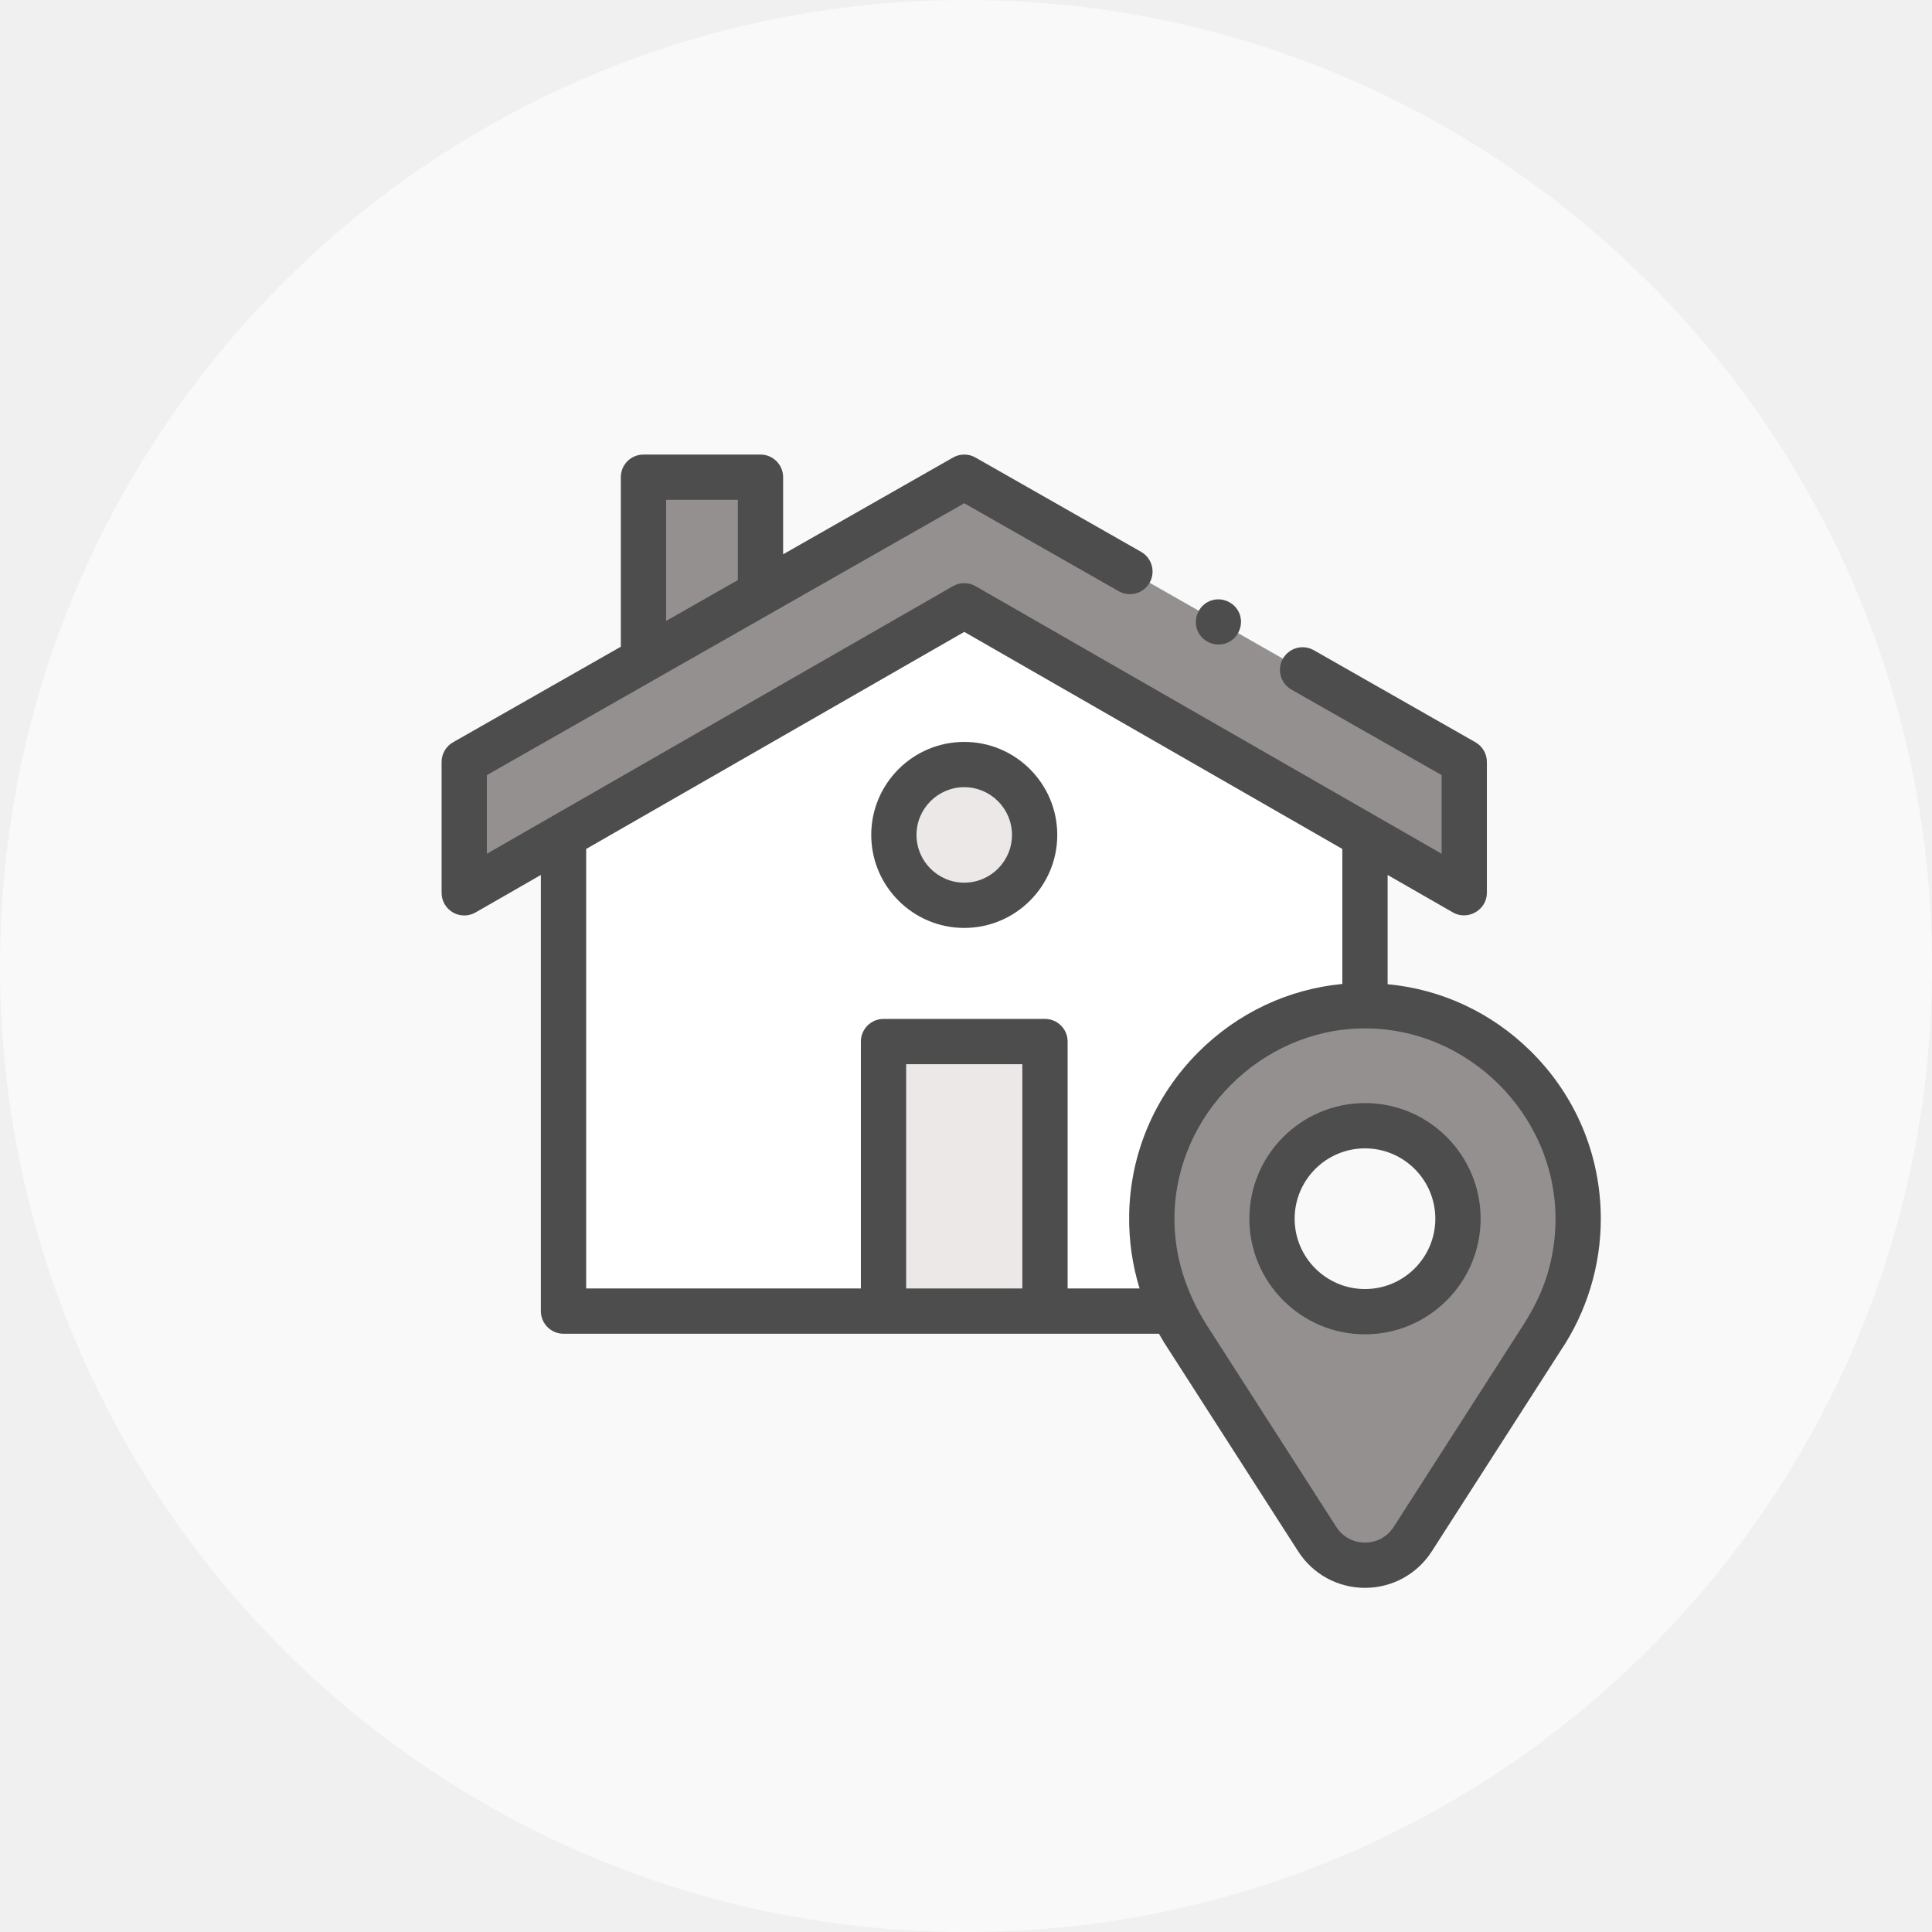
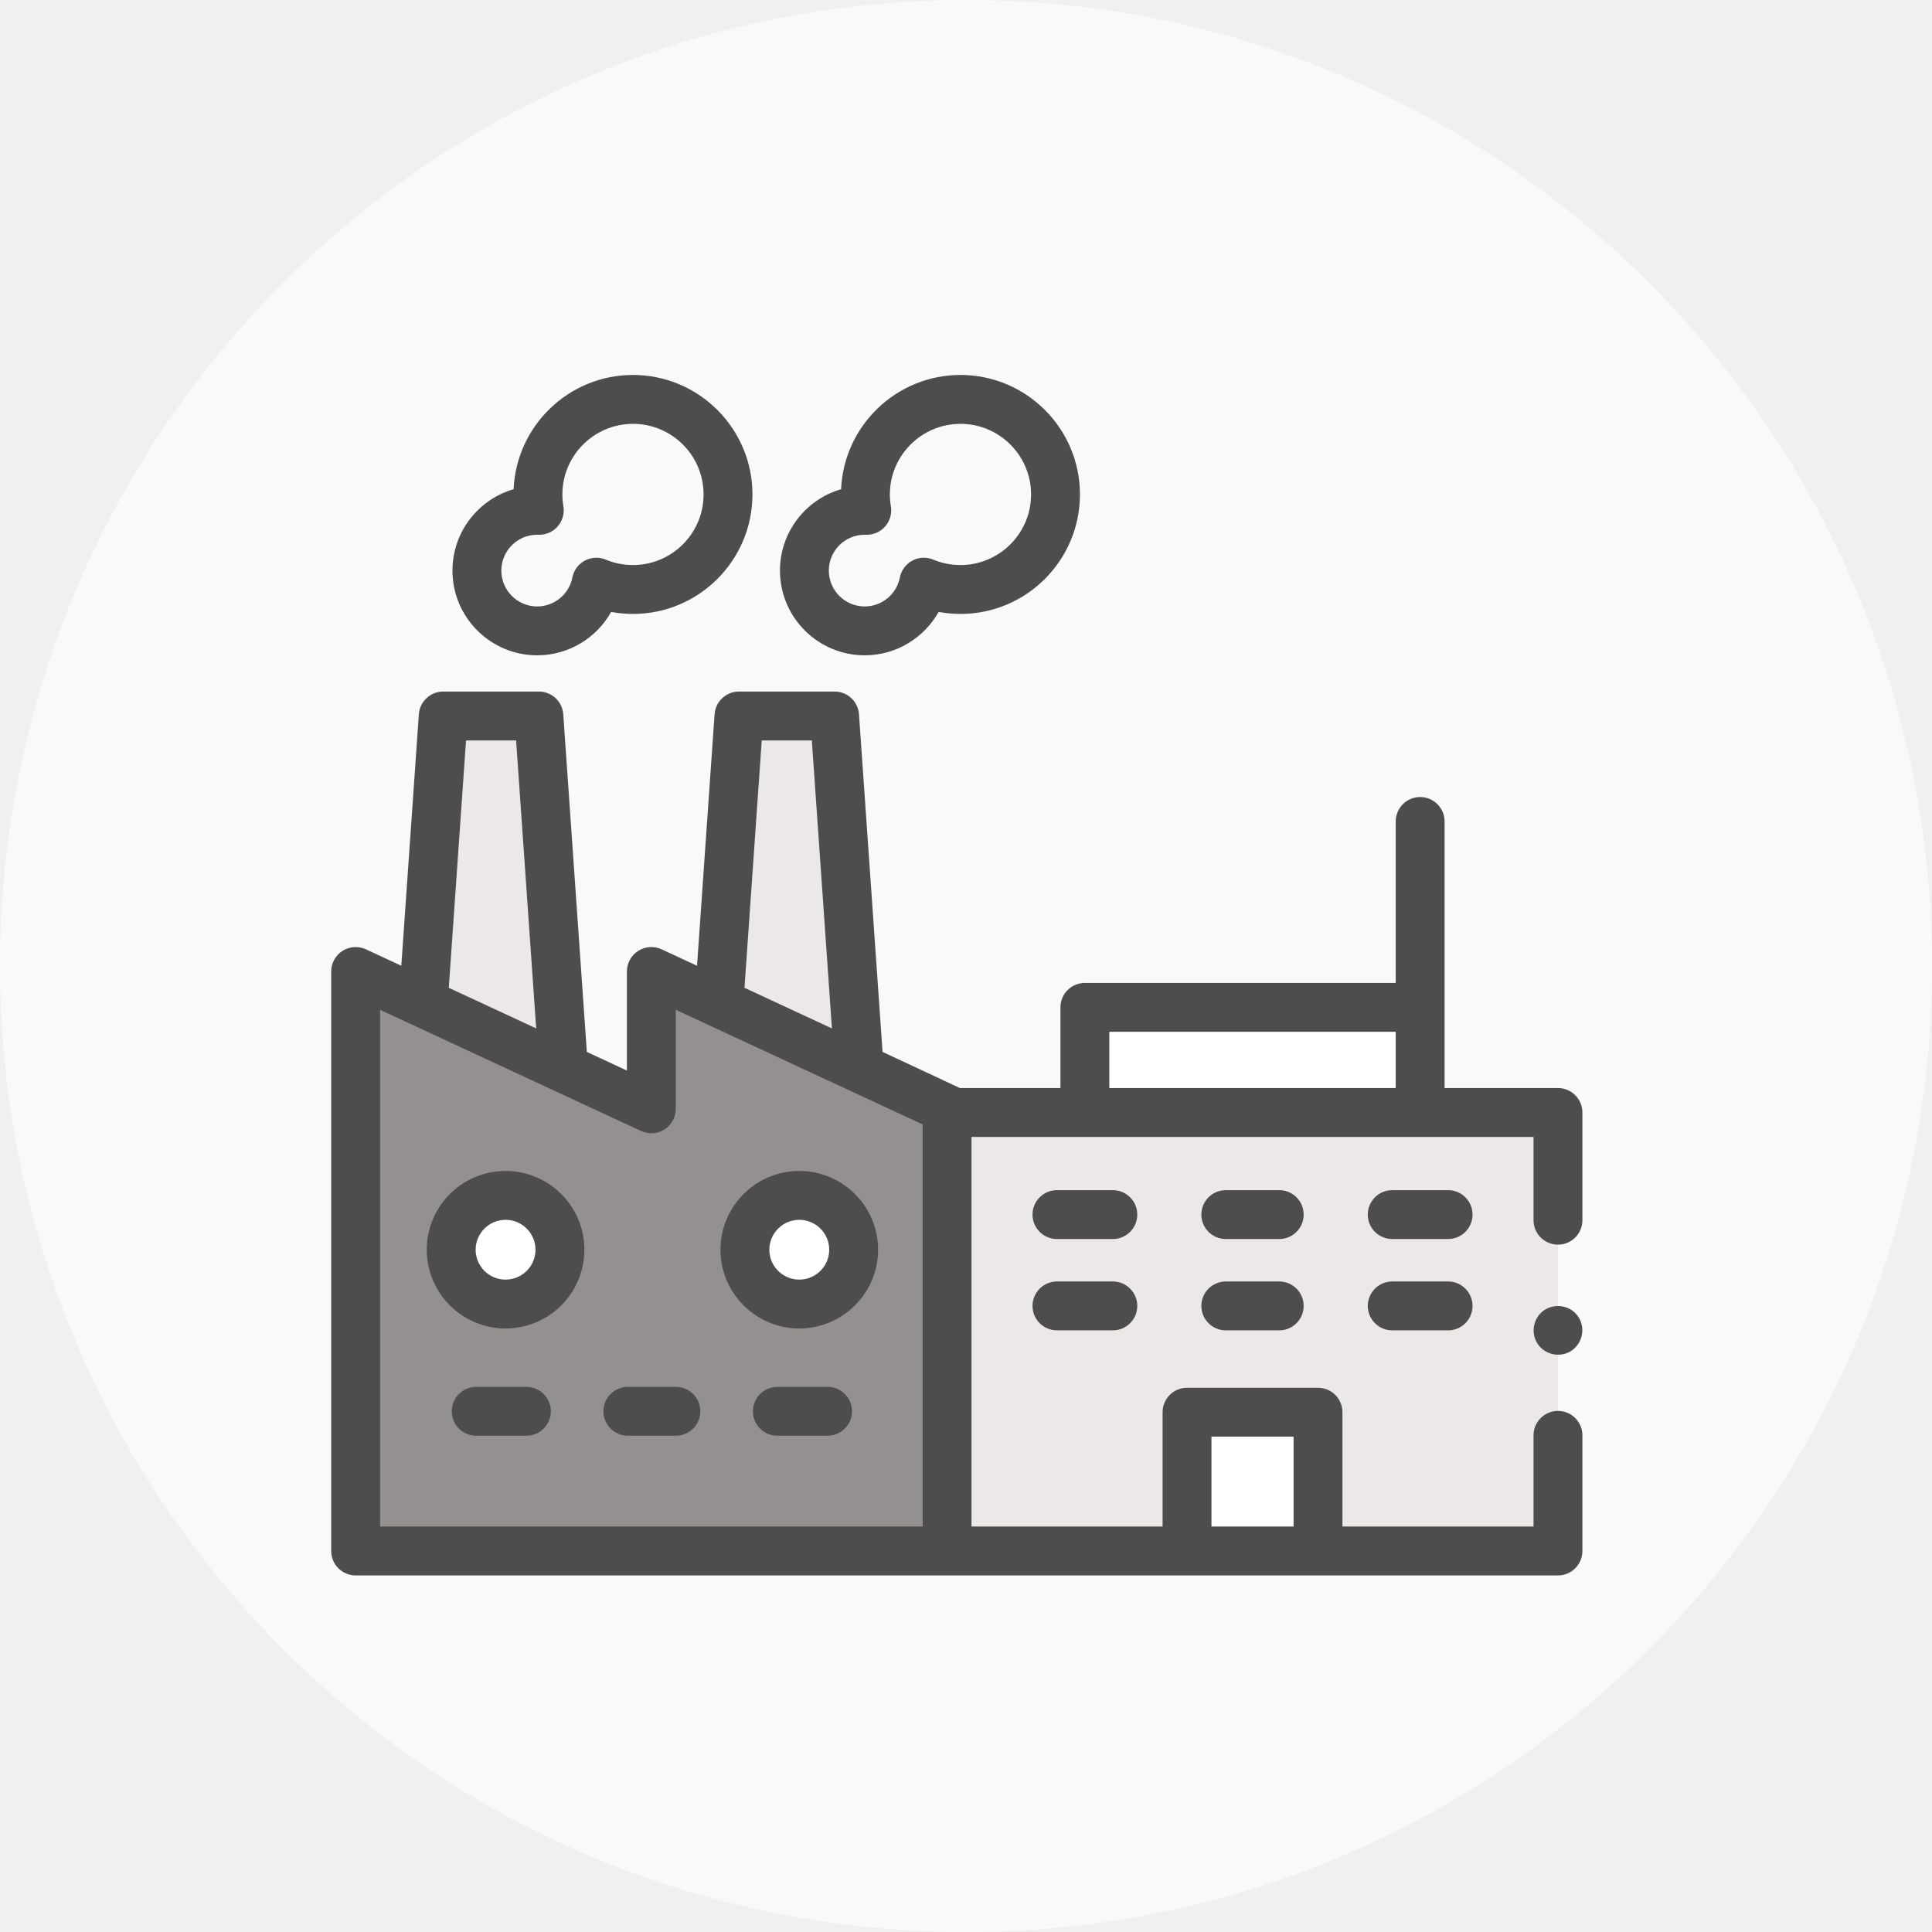
<svg xmlns="http://www.w3.org/2000/svg" width="105" height="105" viewBox="0 0 105 105" fill="none">
  <circle cx="52.5" cy="52.5" r="52.5" fill="#F9F9F9" />
-   <g clip-path="url(#clip0_1_2719)">
-     <path d="M74.019 54.661C67.778 54.749 62.685 59.842 62.599 66.082C62.564 68.547 63.299 70.837 64.579 72.73L71.587 83.647C72.801 85.539 75.567 85.539 76.78 83.647L83.789 72.73C85.077 70.823 85.77 68.548 85.77 66.247C85.77 59.794 80.493 54.572 74.019 54.661V54.661ZM74.184 71.287C71.392 71.287 69.13 69.026 69.13 66.234C69.13 63.443 71.392 61.18 74.184 61.18C76.974 61.18 79.237 63.443 79.237 66.234C79.237 69.026 76.974 71.287 74.184 71.287Z" fill="#949090" />
-     <path d="M74.184 45.426V54.648C74.129 54.648 74.074 54.648 74.018 54.649C67.778 54.735 62.686 59.829 62.598 66.07C62.572 67.929 62.985 69.69 63.739 71.255H30.627V45.376L52.405 32.922L74.184 45.426Z" fill="white" />
-     <path d="M48.018 56.606H56.793V71.256H48.018V56.606Z" fill="#ECE8E8" />
-     <path d="M79.579 41.41V48.524L52.405 32.923L25.23 48.524V41.41L52.405 25.935L79.579 41.41Z" fill="#949090" />
-     <path d="M34.971 35.863V25.935H41.331V32.241L34.971 35.863Z" fill="#949090" />
-     <path d="M52.825 49.649C54.937 49.649 56.649 47.937 56.649 45.825C56.649 43.712 54.937 42 52.825 42C50.712 42 49 43.712 49 45.825C49 47.937 50.712 49.649 52.825 49.649Z" fill="#ECE8E8" />
-     <path d="M83.182 57.121C81.059 55.027 78.34 53.765 75.414 53.489V47.552L78.966 49.591C79.77 50.053 80.809 49.451 80.809 48.524V41.41C80.809 40.968 80.572 40.56 80.188 40.341L71.402 35.337C70.812 35.001 70.06 35.207 69.724 35.798C69.388 36.388 69.594 37.139 70.184 37.476L78.349 42.125V46.399L53.017 31.856C52.638 31.638 52.172 31.638 51.793 31.855L26.461 46.399V42.125L52.406 27.351L60.799 32.131C61.39 32.467 62.141 32.261 62.478 31.671C62.814 31.08 62.608 30.329 62.017 29.992L53.014 24.865C52.637 24.65 52.174 24.65 51.797 24.865L42.561 30.125V25.935C42.561 25.255 42.01 24.704 41.331 24.704H34.971C34.291 24.704 33.74 25.255 33.74 25.935V35.148L24.622 40.341C24.237 40.559 24 40.968 24 41.41V48.524C24 48.963 24.234 49.369 24.614 49.589C24.994 49.809 25.462 49.809 25.843 49.591L29.395 47.552V71.255C29.395 71.935 29.947 72.486 30.626 72.486H62.986C63.161 72.799 63.348 73.106 63.551 73.406L70.552 84.312C71.349 85.554 72.706 86.296 74.184 86.296C75.661 86.296 77.018 85.554 77.815 84.312L84.817 73.406C86.236 71.299 87 68.787 87 66.247C87 62.79 85.644 59.548 83.182 57.121V57.121ZM36.201 27.165H40.1V31.526L36.201 33.746V27.165ZM55.562 70.025H49.248V57.837H55.562V70.025ZM58.023 70.025V56.606C58.023 55.927 57.472 55.376 56.792 55.376H48.017C47.338 55.376 46.787 55.927 46.787 56.606V70.025H31.857V46.139L52.406 34.342L72.953 46.139V53.476C70.006 53.757 67.26 55.052 65.13 57.181C62.75 59.562 61.414 62.712 61.367 66.053C61.348 67.395 61.538 68.742 61.934 70.025H58.023ZM84.073 69.33C83.768 70.311 83.306 71.203 82.753 72.065L75.744 82.983C75.397 83.525 74.828 83.835 74.183 83.835C73.539 83.835 72.97 83.525 72.623 82.983L65.614 72.065C64.463 70.261 63.799 68.251 63.829 66.099C63.905 60.599 68.528 55.969 74.035 55.892C79.737 55.806 84.539 60.548 84.539 66.247C84.539 67.3 84.382 68.337 84.073 69.33V69.33Z" fill="#4D4D4D" />
-     <path d="M74.184 59.95C70.719 59.95 67.9 62.769 67.9 66.234C67.9 69.699 70.719 72.518 74.184 72.518C77.649 72.518 80.468 69.699 80.468 66.234C80.468 62.769 77.649 59.95 74.184 59.95ZM74.184 70.057C72.076 70.057 70.361 68.342 70.361 66.234C70.361 64.126 72.076 62.411 74.184 62.411C76.292 62.411 78.007 64.126 78.007 66.234C78.007 68.342 76.292 70.057 74.184 70.057Z" fill="#4D4D4D" />
-     <path d="M52.405 40.321C49.617 40.321 47.35 42.589 47.35 45.376C47.35 48.164 49.617 50.431 52.405 50.431C55.192 50.431 57.46 48.164 57.46 45.376C57.46 42.589 55.192 40.321 52.405 40.321V40.321ZM52.405 47.971C50.974 47.971 49.81 46.807 49.81 45.376C49.81 43.946 50.974 42.782 52.405 42.782C53.835 42.782 54.999 43.946 54.999 45.376C54.999 46.807 53.835 47.971 52.405 47.971Z" fill="#4D4D4D" />
-     <path d="M65.083 34.272C65.341 34.892 66.068 35.193 66.689 34.938C67.309 34.684 67.611 33.948 67.355 33.331C67.097 32.712 66.368 32.408 65.748 32.665C65.126 32.923 64.829 33.653 65.083 34.272V34.272Z" fill="#4D4D4D" />
-   </g>
-   <defs>
-     <clipPath id="clip0_1_2719">
-       <rect width="63" height="63" fill="white" transform="translate(24 24)" />
-     </clipPath>
-   </defs>
+   <path d="M35.4 52.798V60.263L19.328 52.798V84.293H51.471V60.263L35.4 52.798Z" fill="#949090" />
+   <path d="M51.471 60.461H84.672V84.293H51.471V60.461Z" fill="#ECE8E8" />
+   <path d="M29.287 38.913H24.088L23 54.504L30.622 58.044L29.287 38.913Z" fill="#ECE8E8" />
+   <path d="M45.359 38.913H40.16L39.072 54.504L46.694 58.044L45.359 38.913Z" fill="#ECE8E8" />
+   <path d="M40.484 67.92C40.484 69.55 41.806 70.872 43.437 70.872H43.441C45.072 70.872 46.394 69.55 46.394 67.92C46.394 66.289 45.072 64.967 43.441 64.967H43.437C41.806 64.967 40.484 66.289 40.484 67.92Z" fill="white" />
+   <path d="M24.521 67.92C24.521 69.55 25.843 70.872 27.474 70.872H27.478C29.109 70.872 30.431 69.55 30.431 67.92C30.431 66.289 29.109 64.967 27.478 64.967H27.474C25.843 64.967 24.521 66.289 24.521 67.92Z" fill="white" />
+   <path d="M64.512 76.751H71.631V84.293H64.512V76.751Z" fill="white" />
+   <path d="M58.961 54.748H77.182V60.462H58.961V54.748Z" fill="white" />
+   <path d="M52.2 21.706C49.347 21.706 47.034 24.019 47.034 26.872C47.034 27.167 47.06 27.455 47.108 27.736C47.07 27.735 47.032 27.733 46.993 27.733C45.184 27.733 43.717 29.201 43.717 31.01C43.717 32.82 45.184 34.287 46.993 34.287C48.588 34.287 49.915 33.148 50.209 31.64C50.822 31.896 51.494 32.038 52.2 32.038C55.053 32.038 57.365 29.725 57.365 26.872C57.365 24.019 55.053 21.706 52.2 21.706V21.706Z" fill="#F9F9F9" />
+   <path d="M34.401 21.706C31.548 21.706 29.235 24.019 29.235 26.872C29.235 27.167 29.261 27.455 29.309 27.736C29.271 27.735 29.233 27.733 29.195 27.733C27.385 27.733 25.918 29.201 25.918 31.01C25.918 32.82 27.385 34.287 29.195 34.287C30.789 34.287 32.117 33.148 32.41 31.64C33.023 31.896 33.695 32.038 34.401 32.038C37.254 32.038 39.566 29.725 39.566 26.872C39.566 24.019 37.254 21.706 34.401 21.706V21.706Z" fill="#F9F9F9" />
+   <path d="M19.328 85.621H84.672C85.405 85.621 86 85.026 86 84.293V78.008C86 77.274 85.405 76.68 84.672 76.68C83.939 76.68 83.344 77.274 83.344 78.008V82.965H72.959V76.751C72.959 76.017 72.364 75.422 71.631 75.422H64.512C63.778 75.422 63.184 76.017 63.184 76.751V82.965H52.799V61.789H83.344V66.316C83.344 67.05 83.939 67.644 84.672 67.644C85.405 67.644 86 67.05 86 66.316V60.461C86 59.728 85.405 59.133 84.672 59.133H78.51V44.645C78.51 43.912 77.915 43.317 77.182 43.317C76.448 43.317 75.854 43.912 75.854 44.645V53.42H58.961C58.228 53.42 57.633 54.014 57.633 54.748V59.133H52.166C52.122 59.106 47.965 57.17 47.965 57.17L46.684 38.82C46.636 38.124 46.057 37.584 45.359 37.584H40.161C39.463 37.584 38.884 38.124 38.836 38.82L37.882 52.487L35.959 51.594C35.547 51.403 35.067 51.435 34.685 51.679C34.303 51.923 34.071 52.345 34.071 52.798V58.182L31.893 57.17L30.612 38.82C30.564 38.124 29.985 37.584 29.287 37.584H24.089C23.392 37.584 22.813 38.124 22.764 38.82L21.81 52.487L19.888 51.594C19.476 51.403 18.996 51.435 18.614 51.679C18.231 51.923 18 52.345 18 52.798V84.293C18 85.026 18.595 85.621 19.328 85.621V85.621ZM65.84 78.079H70.303V82.965H65.84V78.079ZM41.399 40.241H44.121L45.213 55.892L40.461 53.684L41.399 40.241ZM25.328 40.241H28.049L29.141 55.892L24.39 53.684L25.328 40.241ZM60.289 56.076H75.854V59.133H60.289V56.076ZM20.656 54.88L34.84 61.467C35.251 61.658 35.732 61.626 36.114 61.382C36.496 61.138 36.728 60.716 36.728 60.263V54.88L50.143 61.11V82.965H20.656V54.88Z" fill="#4D4D4D" />
+   <path d="M60.48 64.682H57.443C56.71 64.682 56.115 65.277 56.115 66.01C56.115 66.744 56.71 67.338 57.443 67.338H60.48C61.213 67.338 61.808 66.744 61.808 66.01C61.808 65.277 61.214 64.682 60.48 64.682V64.682Z" fill="#4D4D4D" />
+   <path d="M60.48 69.645H57.443C56.71 69.645 56.115 70.24 56.115 70.974C56.115 71.707 56.71 72.302 57.443 72.302H60.48C61.213 72.302 61.808 71.707 61.808 70.974C61.808 70.24 61.214 69.645 60.48 69.645V69.645Z" fill="#4D4D4D" />
+   <path d="M69.523 64.682H66.619C65.886 64.682 65.291 65.277 65.291 66.01C65.291 66.744 65.886 67.338 66.619 67.338H69.523C70.256 67.338 70.851 66.744 70.851 66.01C70.851 65.277 70.257 64.682 69.523 64.682Z" fill="#4D4D4D" />
+   <path d="M69.523 69.645H66.619C65.886 69.645 65.291 70.24 65.291 70.974C65.291 71.707 65.886 72.302 66.619 72.302H69.523C70.256 72.302 70.851 71.707 70.851 70.974C70.851 70.24 70.257 69.645 69.523 69.645Z" fill="#4D4D4D" />
+   <path d="M78.701 64.682H75.664C74.931 64.682 74.336 65.277 74.336 66.01C74.336 66.744 74.931 67.338 75.664 67.338H78.701C79.434 67.338 80.029 66.744 80.029 66.01C80.029 65.277 79.434 64.682 78.701 64.682Z" fill="#4D4D4D" />
+   <path d="M78.701 69.645H75.664C74.931 69.645 74.336 70.24 74.336 70.974C74.336 71.707 74.931 72.302 75.664 72.302H78.701C79.434 72.302 80.029 71.707 80.029 70.974C80.029 70.24 79.434 69.645 78.701 69.645Z" fill="#4D4D4D" />
+   <path d="M28.609 75.373H25.881C25.147 75.373 24.553 75.968 24.553 76.701C24.553 77.435 25.147 78.029 25.881 78.029H28.609C29.342 78.029 29.937 77.435 29.937 76.701C29.937 75.968 29.342 75.373 28.609 75.373V75.373Z" fill="#4D4D4D" />
+   <path d="M36.731 75.373H34.123C33.389 75.373 32.795 75.968 32.795 76.701C32.795 77.435 33.389 78.029 34.123 78.029H36.731C37.465 78.029 38.06 77.435 38.06 76.701C38.06 75.968 37.465 75.373 36.731 75.373Z" fill="#4D4D4D" />
+   <path d="M44.976 75.373H42.248C41.514 75.373 40.92 75.968 40.92 76.701C40.92 77.435 41.514 78.029 42.248 78.029H44.976C45.709 78.029 46.304 77.435 46.304 76.701C46.304 75.968 45.709 75.373 44.976 75.373V75.373Z" fill="#4D4D4D" />
+   <path d="M43.437 63.639C41.077 63.639 39.156 65.559 39.156 67.92C39.156 70.28 41.077 72.2 43.441 72.2C45.801 72.2 47.722 70.28 47.722 67.92C47.722 65.559 45.801 63.639 43.437 63.639V63.639ZM43.437 69.544C42.541 69.544 41.812 68.816 41.812 67.92C41.812 67.024 42.541 66.295 43.441 66.295C44.337 66.295 45.066 67.024 45.066 67.92C45.066 68.816 44.337 69.544 43.437 69.544Z" fill="#4D4D4D" />
+   <path d="M27.474 63.639C25.114 63.639 23.193 65.559 23.193 67.92C23.193 70.28 25.114 72.2 27.478 72.2C29.838 72.2 31.759 70.28 31.759 67.92C31.759 65.559 29.838 63.639 27.474 63.639V63.639ZM27.474 69.544C26.578 69.544 25.85 68.816 25.85 67.92C25.85 67.024 26.578 66.295 27.478 66.295C28.374 66.295 29.103 67.024 29.103 67.92C29.103 68.816 28.374 69.544 27.474 69.544Z" fill="#4D4D4D" />
+   <path d="M52.2 20.378C48.715 20.378 45.862 23.138 45.712 26.587C43.794 27.143 42.389 28.915 42.389 31.01C42.389 33.549 44.454 35.615 46.993 35.615C48.694 35.615 50.216 34.679 51.013 33.257C51.402 33.329 51.798 33.366 52.2 33.366C55.78 33.366 58.693 30.453 58.693 26.872C58.693 23.291 55.78 20.378 52.2 20.378V20.378ZM52.2 30.709C51.688 30.709 51.19 30.61 50.721 30.414C50.353 30.26 49.935 30.28 49.583 30.468C49.23 30.657 48.982 30.994 48.905 31.386C48.728 32.297 47.924 32.959 46.993 32.959C45.919 32.959 45.045 32.084 45.045 31.01C45.045 29.936 45.919 29.062 46.993 29.062C47.011 29.062 47.028 29.062 47.045 29.063L47.062 29.064C47.461 29.076 47.844 28.911 48.107 28.611C48.37 28.311 48.484 27.909 48.417 27.515C48.381 27.299 48.362 27.083 48.362 26.872C48.362 24.756 50.084 23.035 52.2 23.035C54.316 23.035 56.037 24.756 56.037 26.872C56.037 28.988 54.316 30.709 52.2 30.709V30.709Z" fill="#4D4D4D" />
+   <path d="M34.401 20.378C30.916 20.378 28.064 23.138 27.914 26.587C25.996 27.143 24.59 28.915 24.59 31.01C24.59 33.549 26.656 35.615 29.195 35.615C30.895 35.615 32.417 34.679 33.214 33.257C33.603 33.329 33.999 33.366 34.401 33.366C37.981 33.366 40.894 30.453 40.894 26.872C40.894 23.291 37.981 20.378 34.401 20.378V20.378ZM34.401 30.709C33.889 30.709 33.391 30.61 32.922 30.414C32.554 30.26 32.136 30.28 31.784 30.468C31.431 30.657 31.183 30.994 31.107 31.386C30.929 32.297 30.125 32.959 29.195 32.959C28.12 32.959 27.246 32.084 27.246 31.01C27.246 29.936 28.12 29.062 29.195 29.062C29.212 29.062 29.229 29.062 29.246 29.063L29.263 29.064C29.662 29.078 30.046 28.911 30.308 28.611C30.571 28.311 30.685 27.909 30.619 27.516C30.582 27.299 30.564 27.083 30.564 26.872C30.564 24.756 32.285 23.035 34.401 23.035C36.517 23.035 38.238 24.756 38.238 26.872C38.238 28.988 36.517 30.709 34.401 30.709V30.709Z" fill="#4D4D4D" />
+   <path d="M85.776 71.564C85.38 70.958 84.533 70.801 83.935 71.198C83.332 71.598 83.168 72.438 83.569 73.038C83.969 73.64 84.808 73.808 85.409 73.406C86.011 73.004 86.177 72.166 85.776 71.564Z" fill="#4D4D4D" />
</svg>
